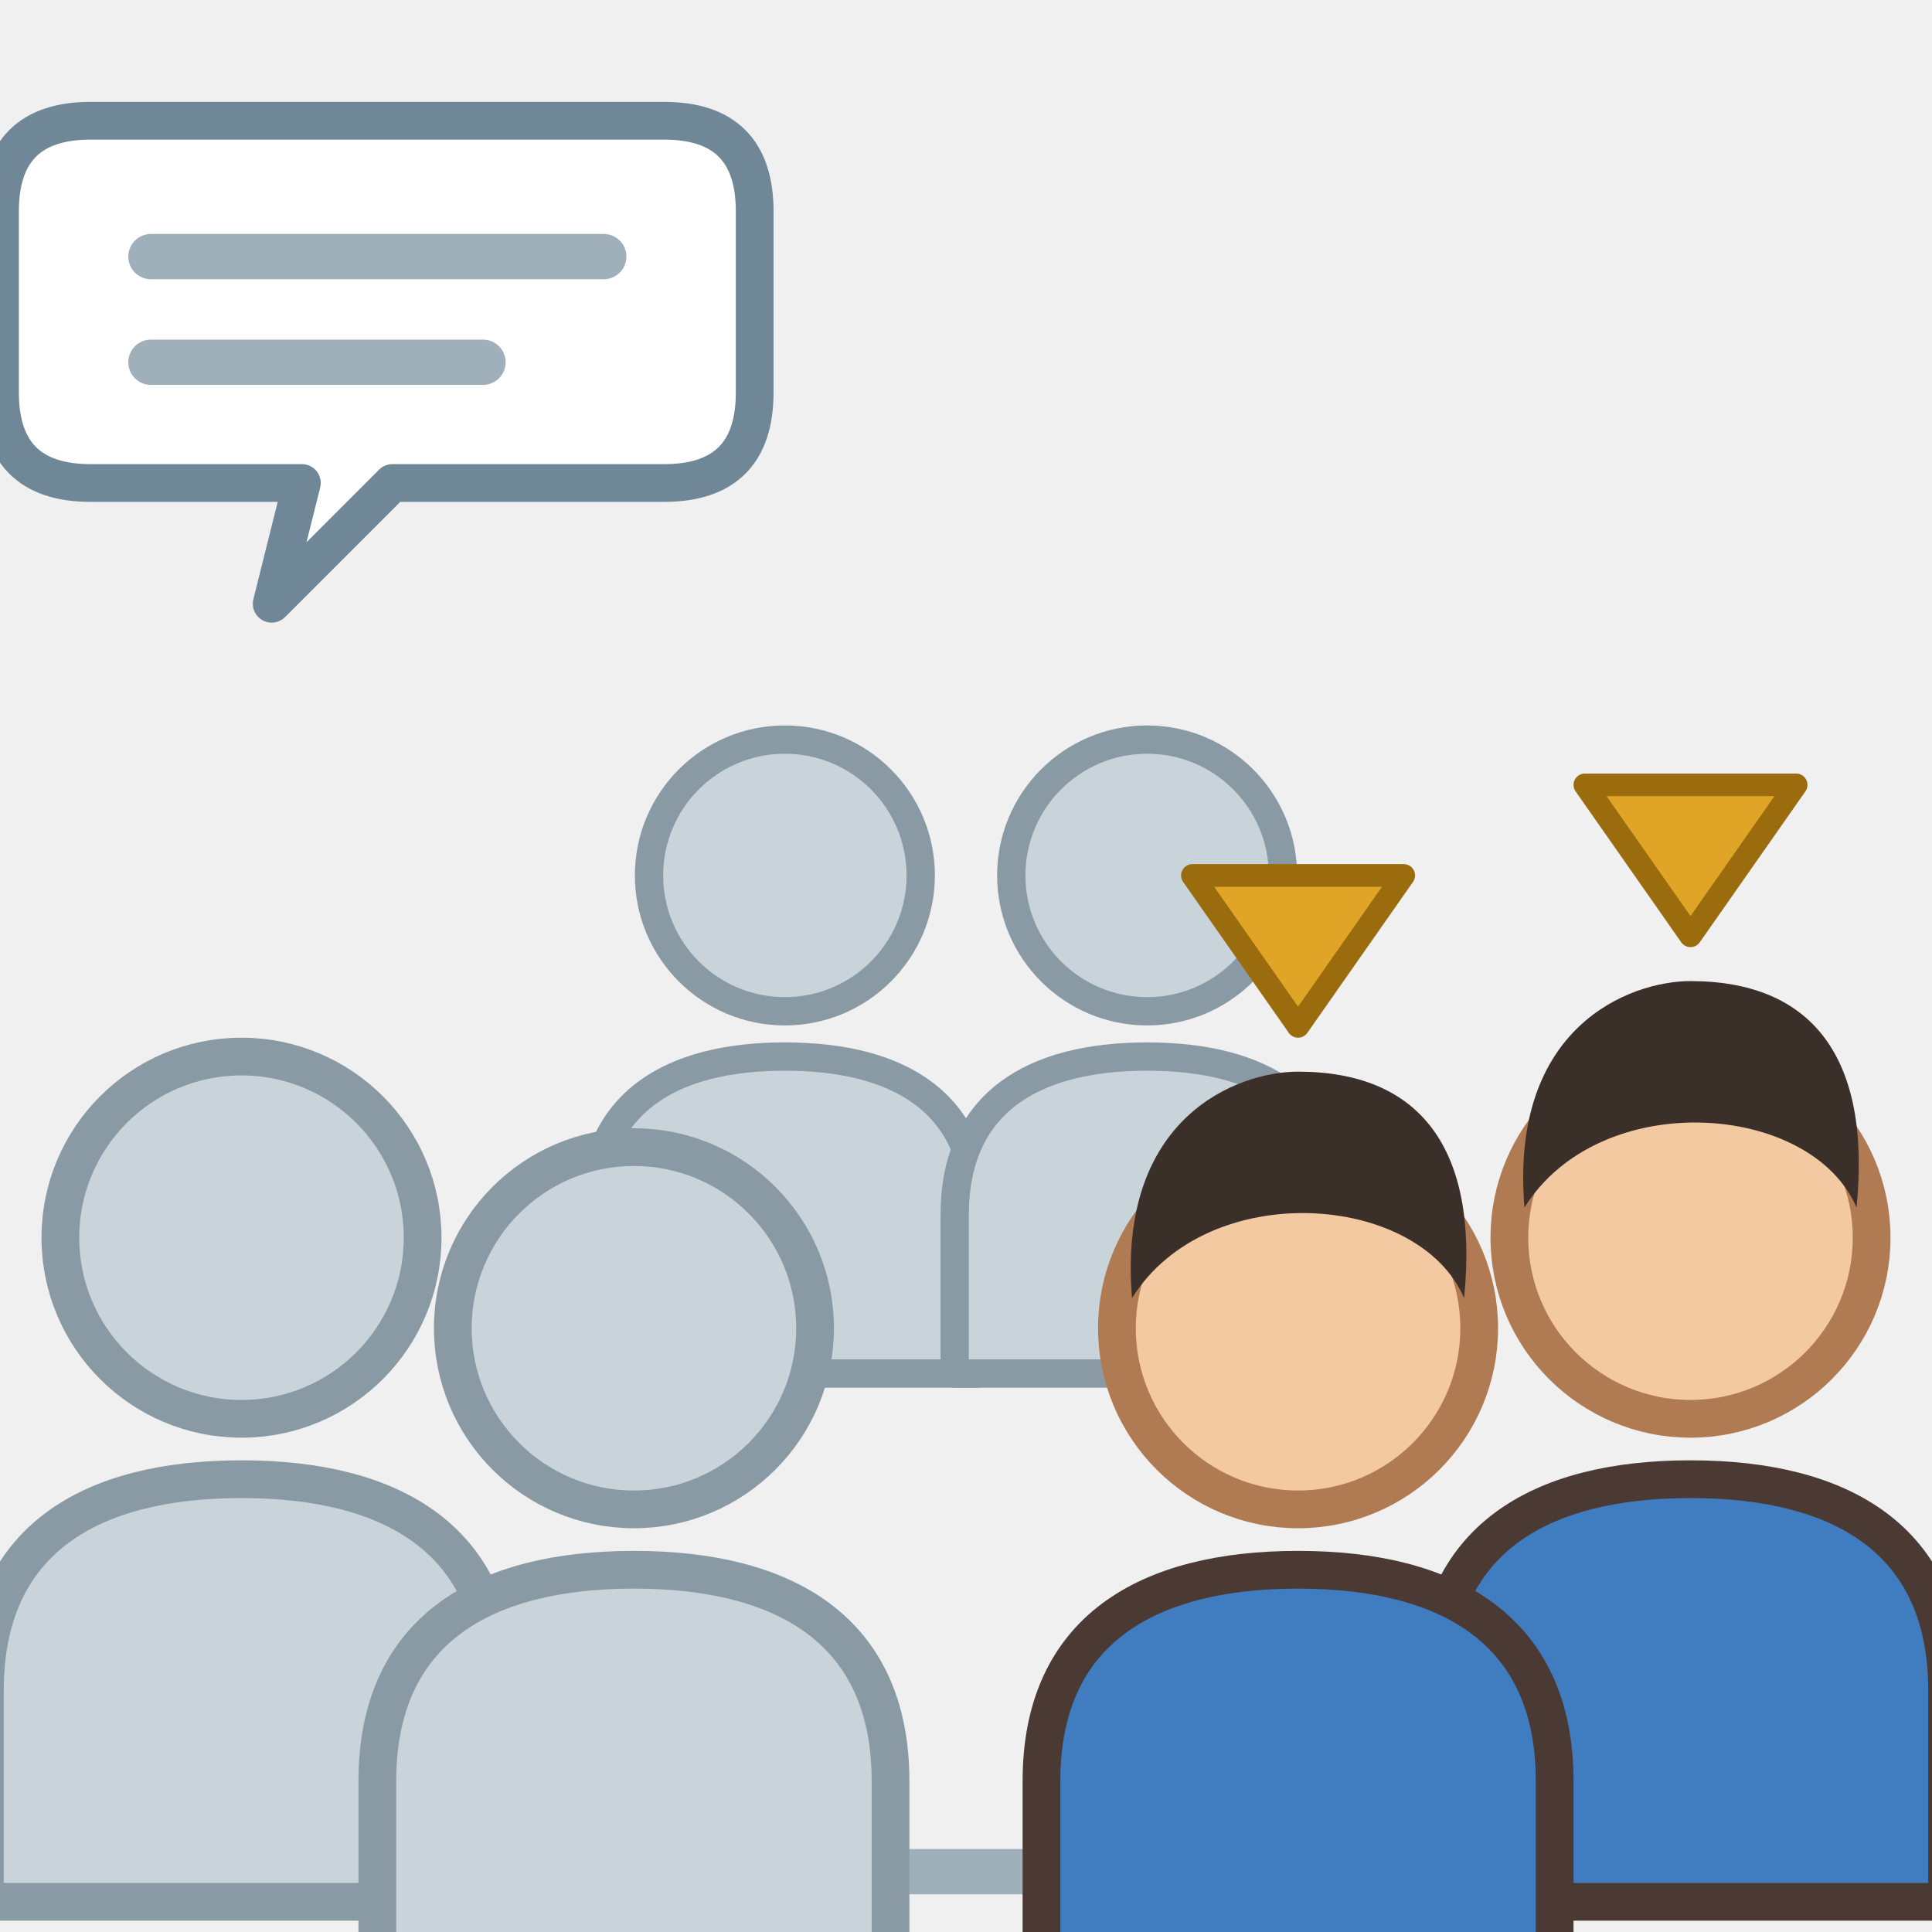
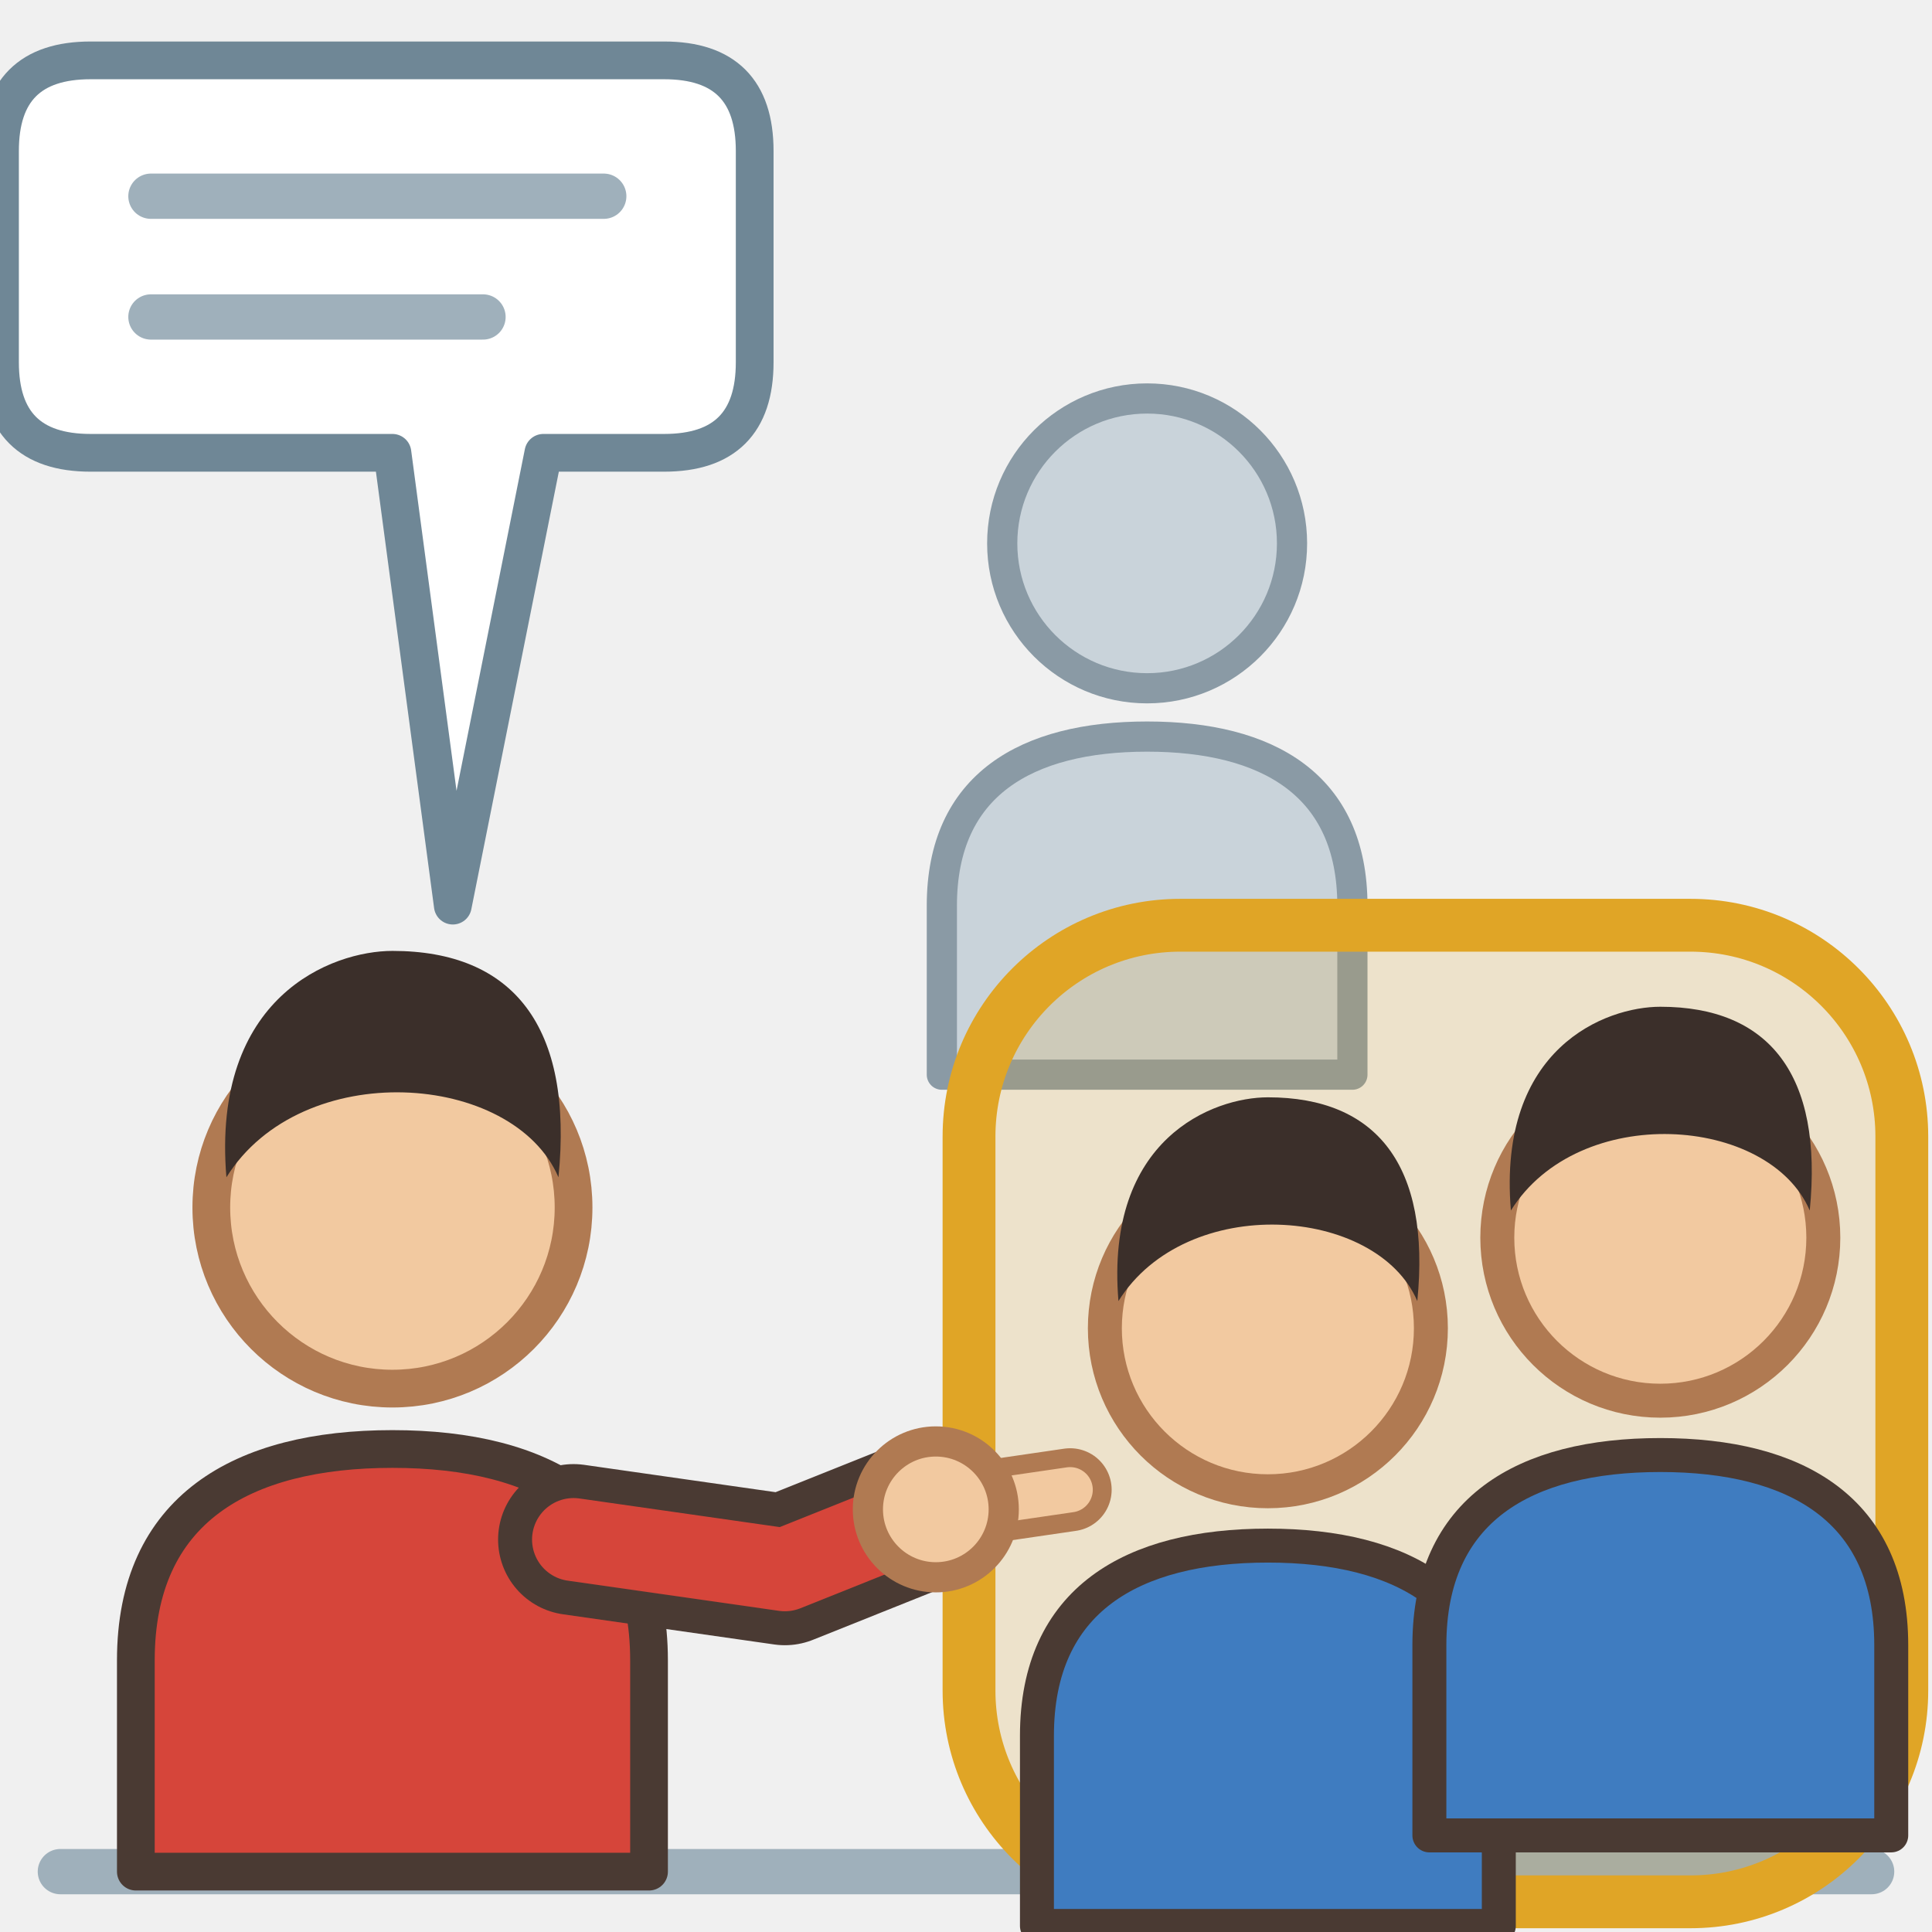
<svg xmlns="http://www.w3.org/2000/svg" viewBox="0 0 128 128" width="128" height="128" role="img">
  <path d="M4 124 H124" stroke="#9fb0bb" stroke-width="3" stroke-linecap="round" />
-   <g transform="translate(52 58) scale(0.75)">
+   <g transform="translate(76 36) scale(0.8)">
    <path d="M-17 44 V30 C-17 20 -10 16 0 16 C10 16 17 20 17 30 V44 Z" fill="#c9d3da" stroke="#8a9aa5" stroke-width="2.5" stroke-linejoin="round" />
    <circle r="12" fill="#c9d3da" stroke="#8a9aa5" stroke-width="2.5" stroke-linejoin="round" />
  </g>
-   <g transform="translate(76 58) scale(0.75)">
-     <path d="M-17 44 V30 C-17 20 -10 16 0 16 C10 16 17 20 17 30 V44 Z" fill="#c9d3da" stroke="#8a9aa5" stroke-width="2.5" stroke-linejoin="round" />
-     <circle r="12" fill="#c9d3da" stroke="#8a9aa5" stroke-width="2.5" stroke-linejoin="round" />
+   <g transform="translate(26 80) scale(1)">
+     <path d="M-17 44 V30 C-17 20 -10 16 0 16 C10 16 17 20 17 30 V44 Z" fill="#d6453a" stroke="#4a3a33" stroke-width="2.5" stroke-linejoin="round" />
+     <circle r="12" fill="#f2c9a0" stroke="#b07a52" stroke-width="2.5" stroke-linejoin="round" />
+     <path d="M-11 -2 C-12 -14 -4 -17 0 -17 C8 -17 12 -12 11 -2 C8 -9 -6 -10 -11 -2 Z" fill="#3b2f2a" />
  </g>
-   <g transform="translate(16 82) scale(1)">
-     <path d="M-17 44 V30 C-17 20 -10 16 0 16 C10 16 17 20 17 30 V44 Z" fill="#c9d3da" stroke="#8a9aa5" stroke-width="2.5" stroke-linejoin="round" />
-     <circle r="12" fill="#c9d3da" stroke="#8a9aa5" stroke-width="2.5" stroke-linejoin="round" />
-   </g>
-   <g transform="translate(42 88) scale(1)">
-     <path d="M-17 44 V30 C-17 20 -10 16 0 16 C10 16 17 20 17 30 V44 Z" fill="#c9d3da" stroke="#8a9aa5" stroke-width="2.5" stroke-linejoin="round" />
-     <circle r="12" fill="#c9d3da" stroke="#8a9aa5" stroke-width="2.5" stroke-linejoin="round" />
-   </g>
-   <g transform="translate(112 82) scale(1)">
+   <rect x="64.2" y="61.3" width="61.8" height="64.7" rx="14" fill="#e0a526" fill-opacity="0.18" stroke="#e0a526" stroke-width="3.5" />
+   <g transform="translate(84 88) scale(0.9)">
    <path d="M-17 44 V30 C-17 20 -10 16 0 16 C10 16 17 20 17 30 V44 Z" fill="#3f7cc0" stroke="#4a3a33" stroke-width="2.5" stroke-linejoin="round" />
    <circle r="12" fill="#f2c9a0" stroke="#b07a52" stroke-width="2.5" stroke-linejoin="round" />
    <path d="M-11 -2 C-12 -14 -4 -17 0 -17 C8 -17 12 -12 11 -2 C8 -9 -6 -10 -11 -2 Z" fill="#3b2f2a" />
  </g>
-   <g transform="translate(86 88) scale(1)">
+   <g transform="translate(110 82) scale(0.9)">
    <path d="M-17 44 V30 C-17 20 -10 16 0 16 C10 16 17 20 17 30 V44 Z" fill="#3f7cc0" stroke="#4a3a33" stroke-width="2.5" stroke-linejoin="round" />
    <circle r="12" fill="#f2c9a0" stroke="#b07a52" stroke-width="2.5" stroke-linejoin="round" />
    <path d="M-11 -2 C-12 -14 -4 -17 0 -17 C8 -17 12 -12 11 -2 C8 -9 -6 -10 -11 -2 Z" fill="#3b2f2a" />
  </g>
-   <path d="M6 8 H44 Q50 8 50 14 V26 Q50 32 44 32 H26 L18 40 L20 32 H6 Q0 32 0 26 V14 Q0 8 6 8 Z" fill="#ffffff" stroke="#6f8796" stroke-width="2.5" stroke-linejoin="round" />
-   <path d="M10 17 H40 M10 24 H32" stroke="#9fb0bb" stroke-width="3" stroke-linecap="round" />
-   <path d="M105 52 H119 L112 62 Z" fill="#e0a526" stroke="#9a6c0e" stroke-width="1.5" stroke-linejoin="round" />
-   <path d="M79 58 H93 L86 68 Z" fill="#e0a526" stroke="#9a6c0e" stroke-width="1.5" stroke-linejoin="round" />
+   <g stroke-linecap="round" stroke-linejoin="round" fill="none">
+     <path d="M38 102 L52 104 L62 100" stroke="#4a3a33" stroke-width="10" />
+     <path d="M38 102 L52 104 L62 100" stroke="#d6453a" stroke-width="5.5" />
+     <path d="M62 100 l8.9 -1.3" stroke="#b07a52" stroke-width="5.5" />
+     <path d="M62 100 l8.9 -1.3" stroke="#f2c9a0" stroke-width="3" />
+     <circle cx="62" cy="100" r="4.5" fill="#f2c9a0" stroke="#b07a52" stroke-width="2" />
+   </g>
+   <path d="M6 4 H44 Q50 4 50 10 V24 Q50 30 44 30 H36 L30 60 L26 30 H6 Q0 30 0 24 V10 Q0 4 6 4 Z" fill="#ffffff" stroke="#6f8796" stroke-width="2.5" stroke-linejoin="round" />
+   <path d="M10 13 H40 M10 21 H32" stroke="#9fb0bb" stroke-width="3" stroke-linecap="round" />
</svg>
